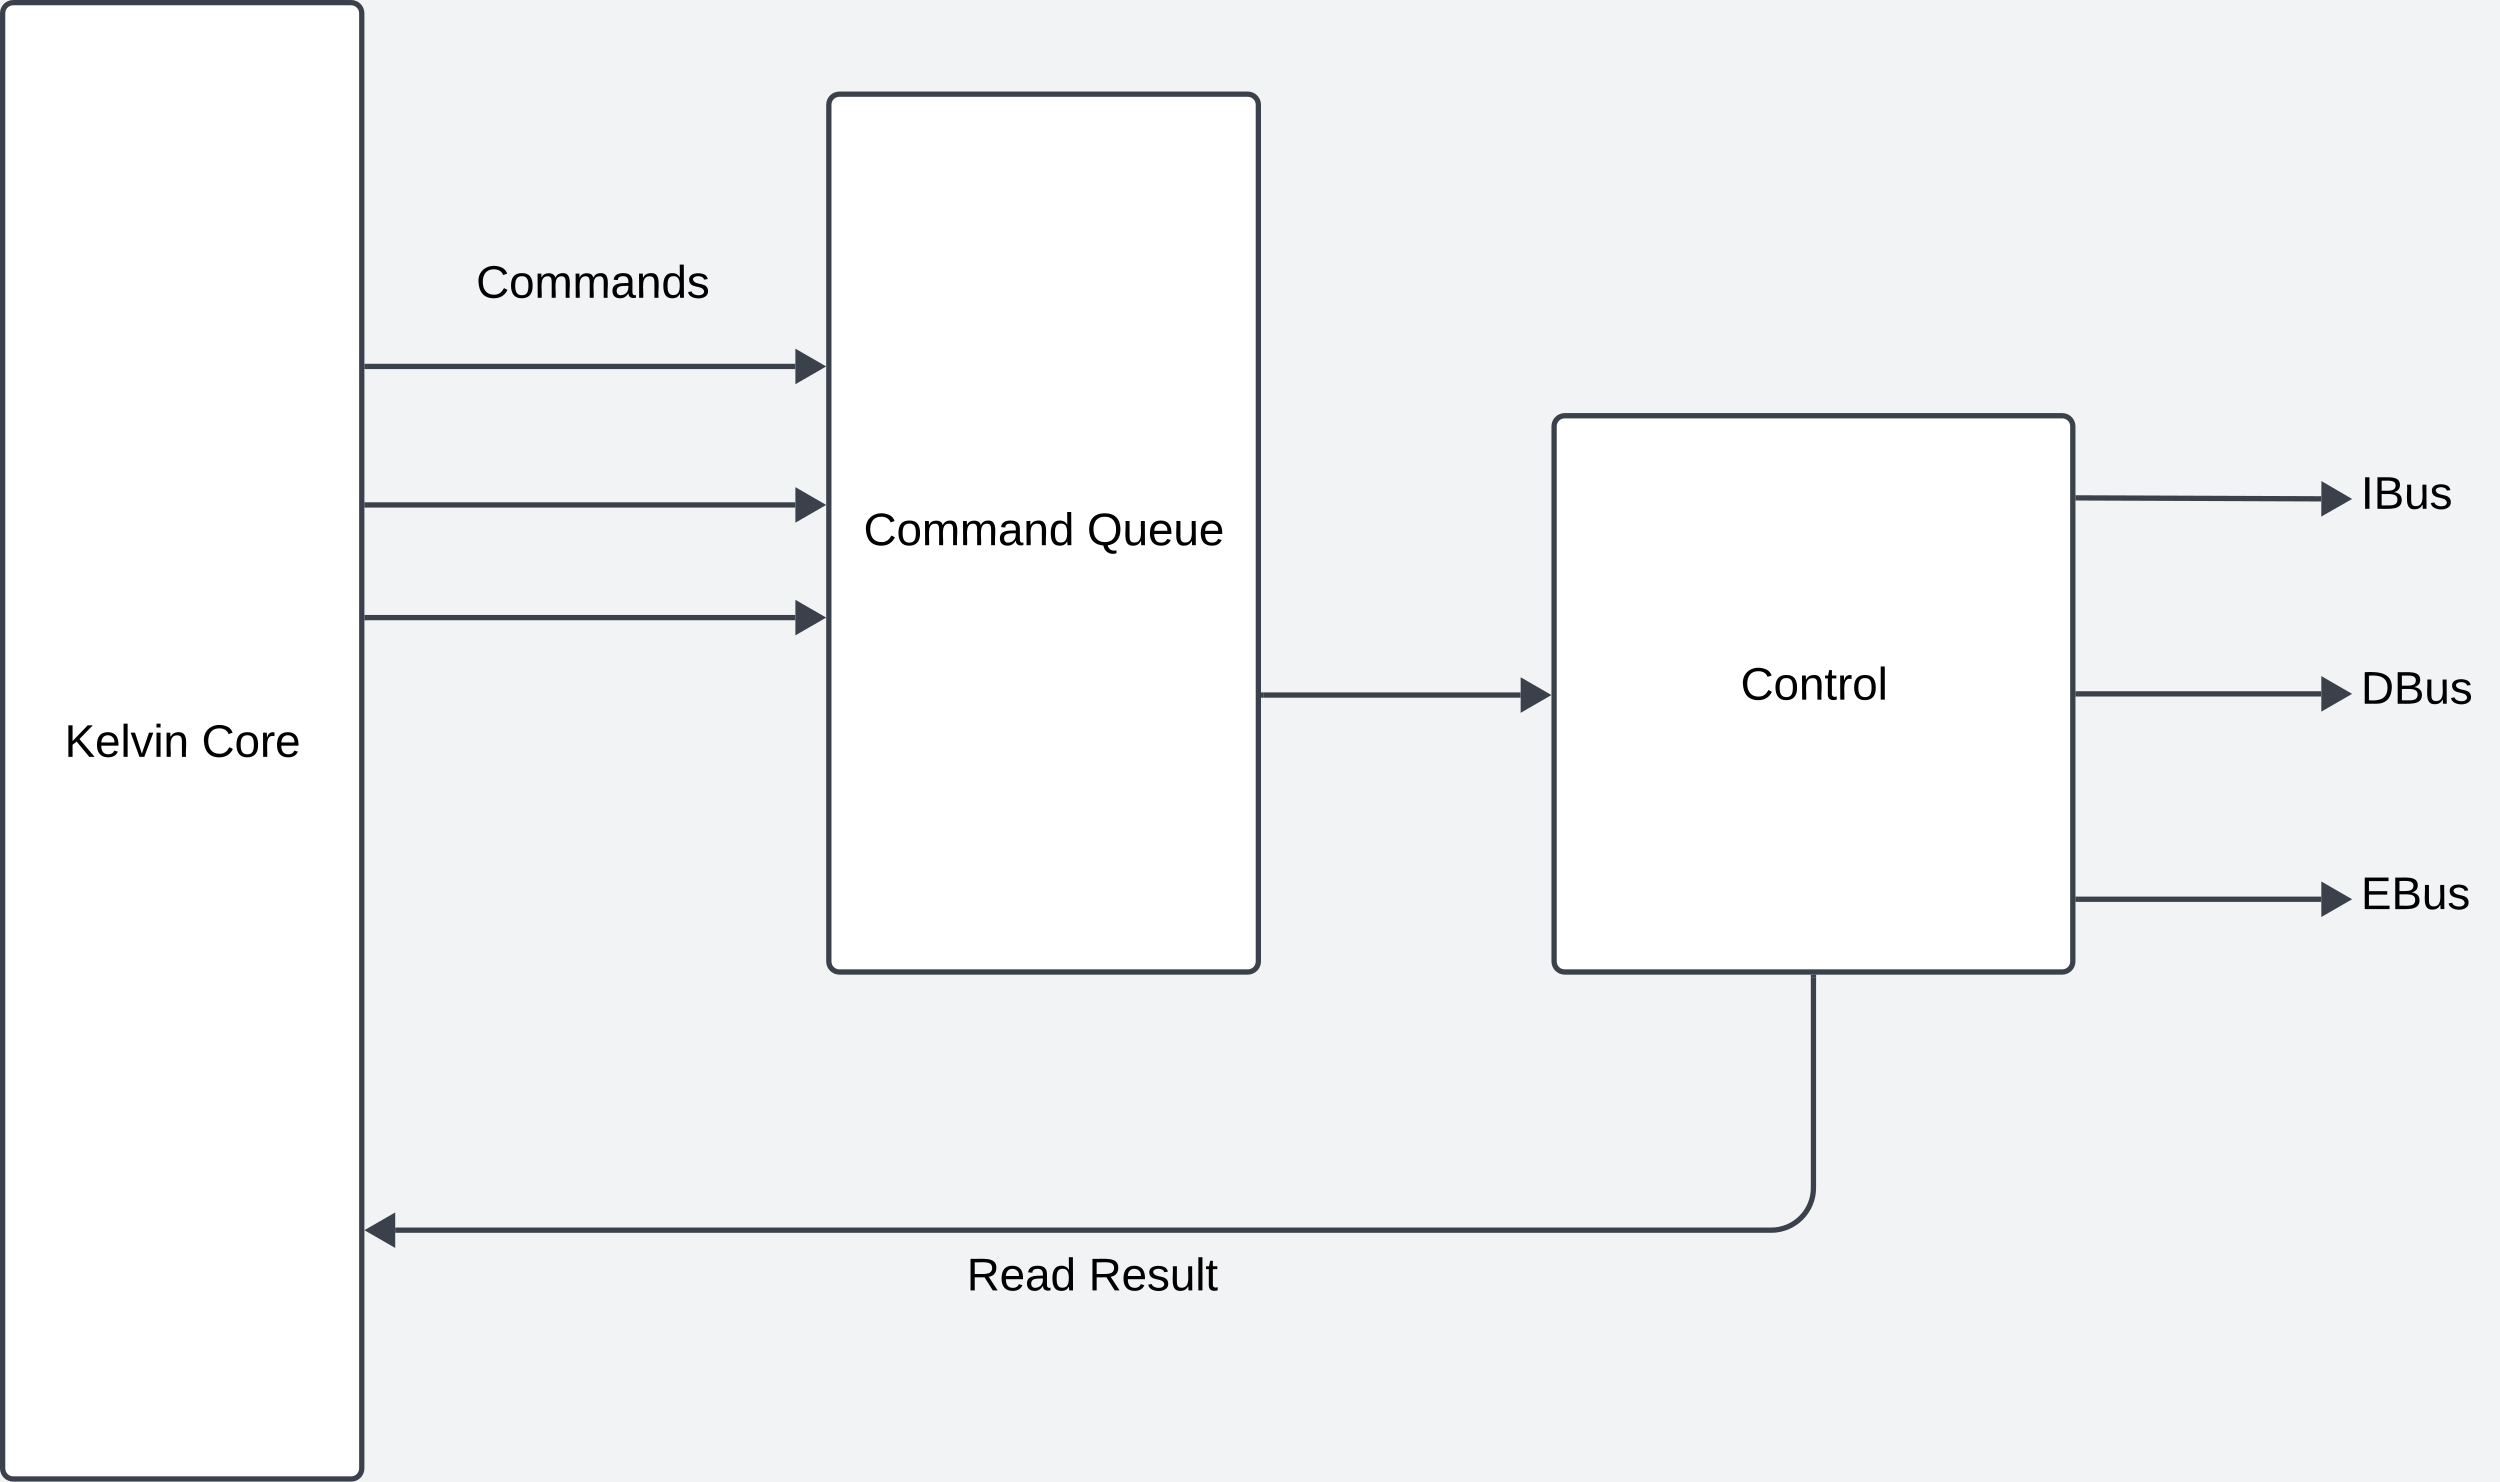
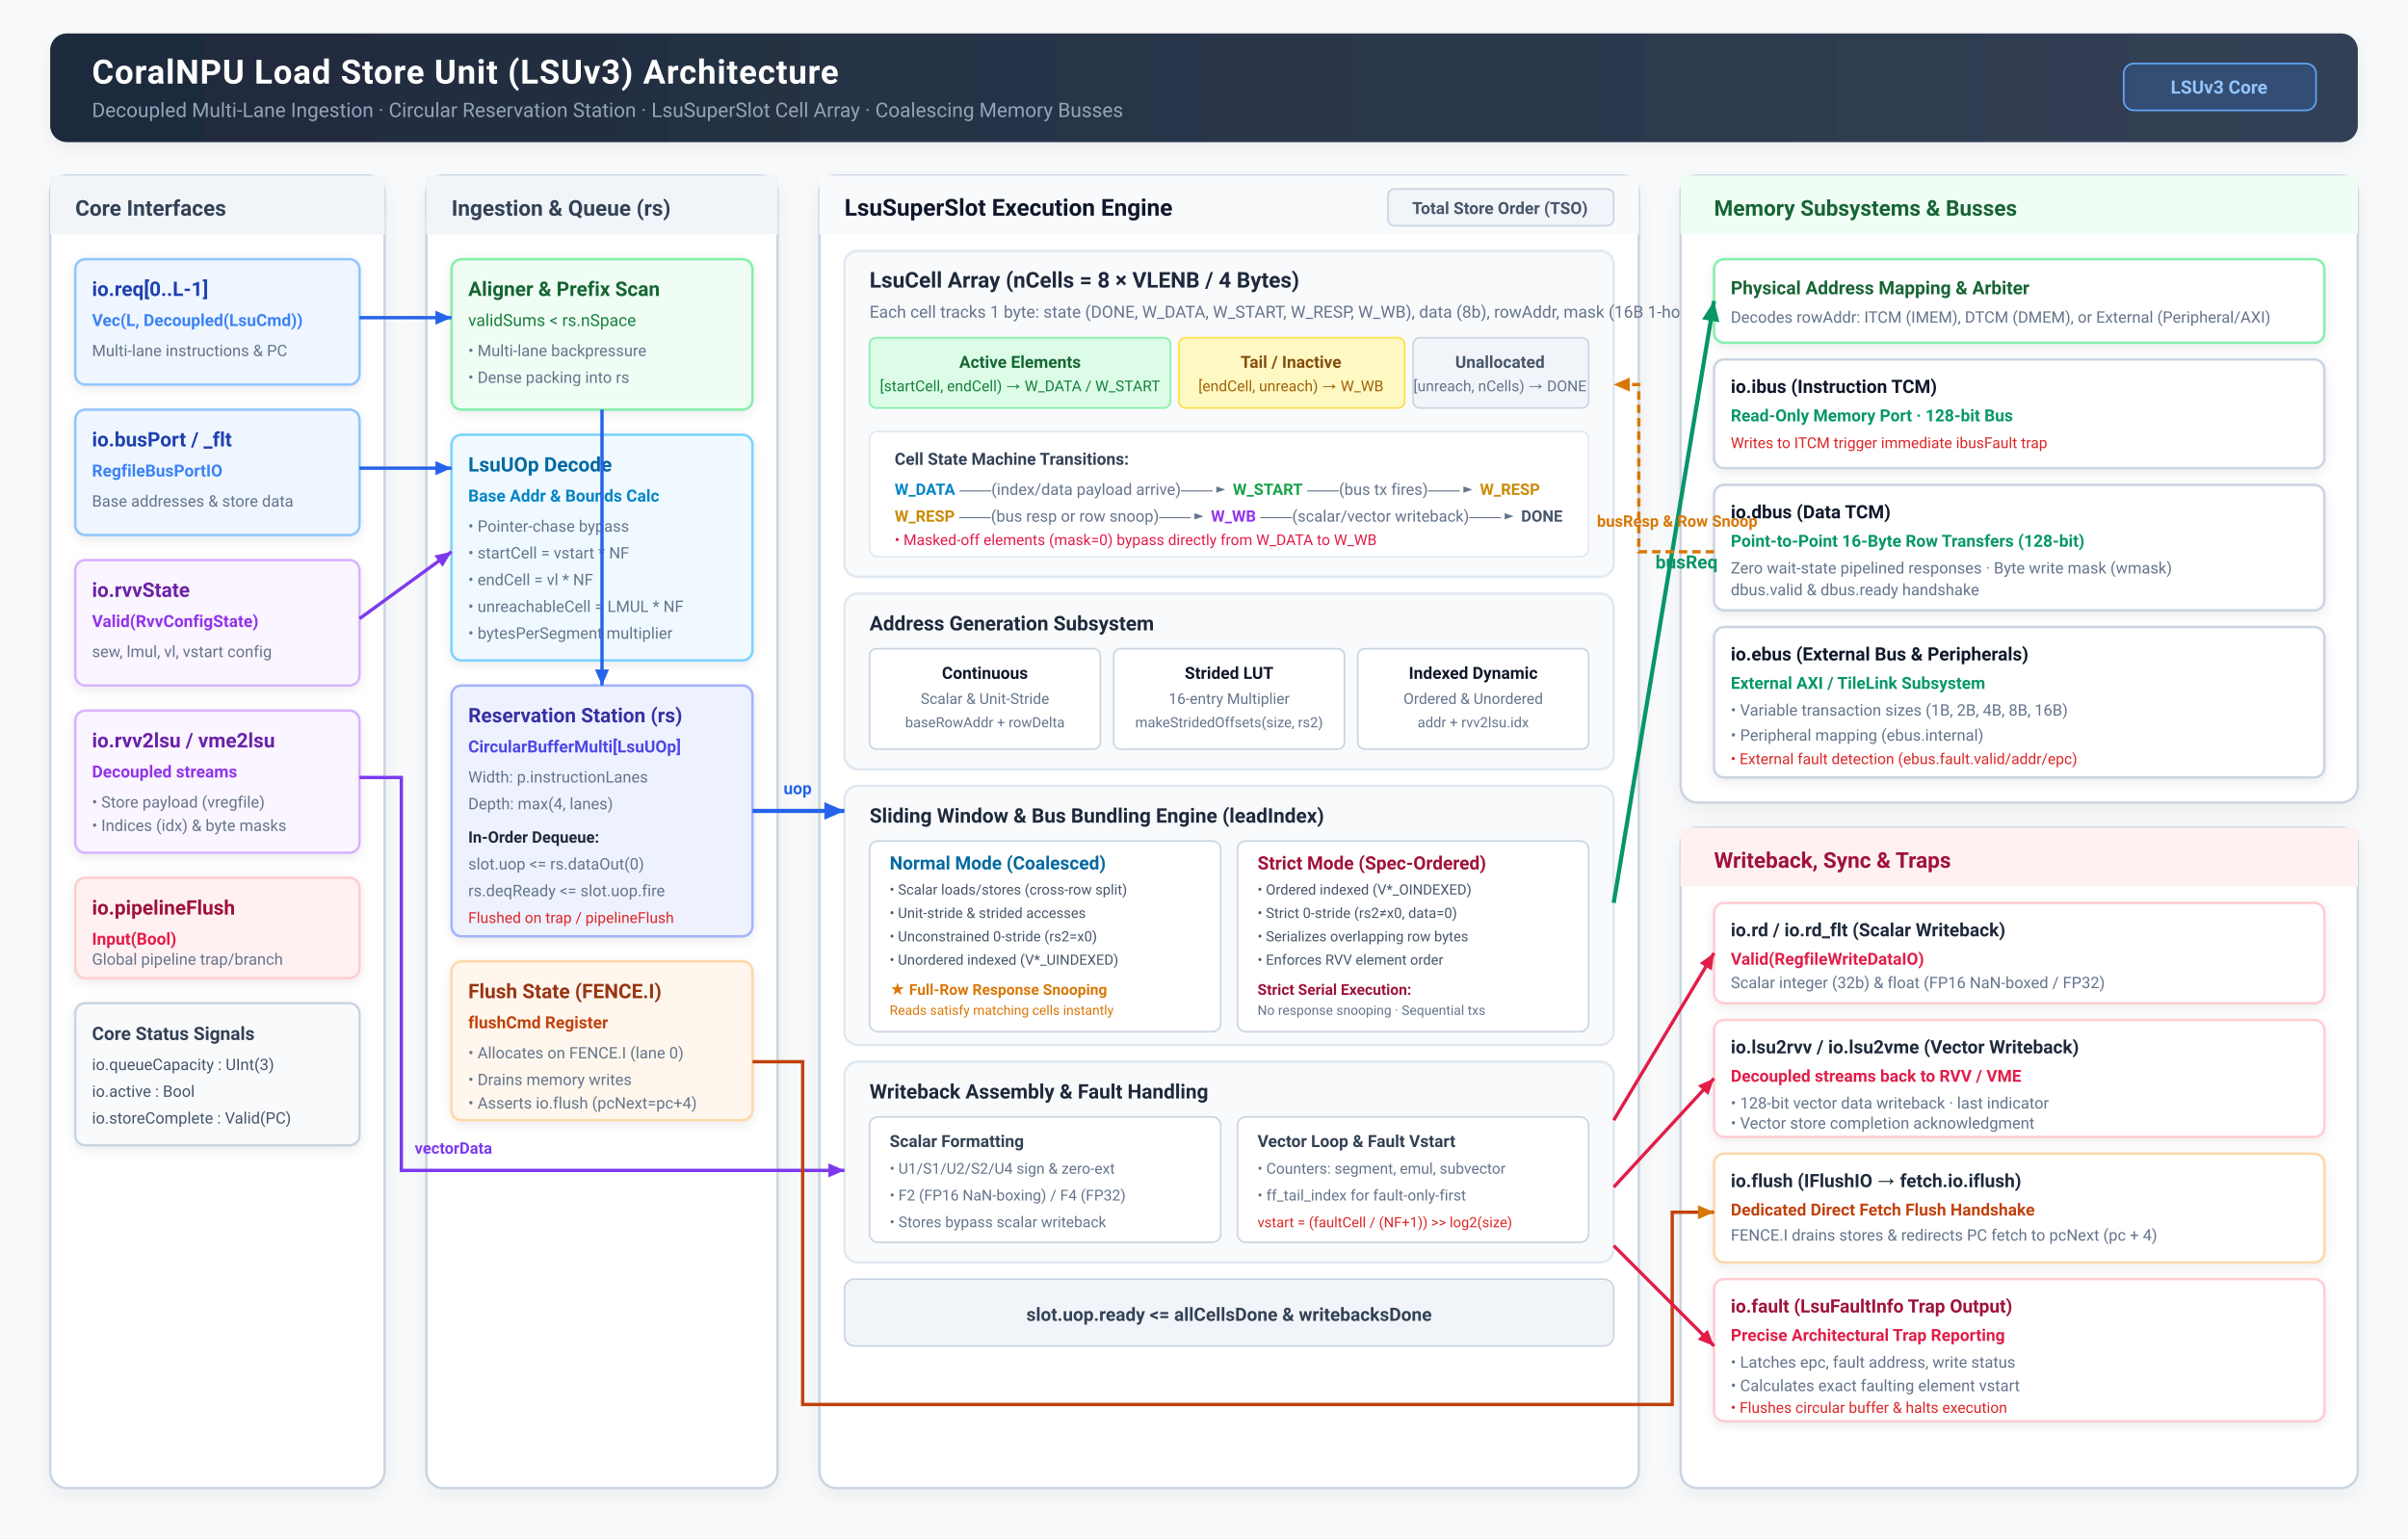
- <svg xmlns="http://www.w3.org/2000/svg" xmlns:ns1="lucid" xmlns:xlink="http://www.w3.org/1999/xlink" width="1420.17" height="841.67">
-   <g transform="translate(-397.1667 -197.1667)" ns1:page-tab-id="0_0">
-     <path d="M0 0h2000v1500H0z" fill="#f2f3f5" />
-     <path d="M868 256.67a6 6 0 0 1 6-6h232a6 6 0 0 1 6 6v486.66a6 6 0 0 1-6 6H874a6 6 0 0 1-6-6z" stroke="#3a414a" stroke-width="3" fill="#fff" />
-     <use xlink:href="#a" transform="matrix(1,0,0,1,880.2,275.6) translate(7.552778 231.2688)" />
-     <use xlink:href="#b" transform="matrix(1,0,0,1,880.2,275.6) translate(134.4472 231.2688)" />
-     <path d="M1280 439.33a6 6 0 0 1 6-6h282.67a6 6 0 0 1 6 6v304a6 6 0 0 1-6 6H1286a6 6 0 0 1-6-6z" stroke="#3a414a" stroke-width="3" fill="#fff" />
-     <use xlink:href="#c" transform="matrix(1,0,0,1,1294.733,449.1333) translate(91.21944 145.4875)" />
-     <path d="M1577.67 480l138.17.54" stroke="#3a414a" stroke-width="3" fill="none" />
-     <path d="M1577.7 478.53v2.95h-1.53v-2.96z" stroke="#3a414a" stroke-width=".05" fill="#3a414a" />
-     <path d="M1730.33 480.6l-13.02 7.44.07-15z" stroke="#3a414a" stroke-width="3" fill="#3a414a" />
-     <path d="M1577.67 591.33h138.17" stroke="#3a414a" stroke-width="3" fill="none" />
-     <path d="M1577.7 592.8h-1.53v-2.94h1.53z" stroke="#3a414a" stroke-width=".05" fill="#3a414a" />
-     <path d="M1730.33 591.33l-13 7.5v-15z" stroke="#3a414a" stroke-width="3" fill="#3a414a" />
-     <path d="M1577.67 708h138.17" stroke="#3a414a" stroke-width="3" fill="none" />
-     <path d="M1577.7 709.48h-1.53v-2.96h1.53z" stroke="#3a414a" stroke-width=".05" fill="#3a414a" />
-     <path d="M1730.33 708l-13 7.5v-15z" stroke="#3a414a" stroke-width="3" fill="#3a414a" />
-     <path d="M1733.33 466a6 6 0 0 1 6-6h72a6 6 0 0 1 6 6v29.2a6 6 0 0 1-6 6h-72a6 6 0 0 1-6-6z" fill="none" />
-     <use xlink:href="#d" transform="matrix(1,0,0,1,1738.333,465) translate(0 21.2)" />
-     <path d="M1733.33 576.73a6 6 0 0 1 6-6h72a6 6 0 0 1 6 6v29.2a6 6 0 0 1-6 6h-72a6 6 0 0 1-6-6z" fill="none" />
-     <use xlink:href="#e" transform="matrix(1,0,0,1,1738.333,575.7283) translate(0 21.2)" />
-     <path d="M1733.33 693.4a6 6 0 0 1 6-6h72a6 6 0 0 1 6 6v29.2a6 6 0 0 1-6 6h-72a6 6 0 0 1-6-6z" fill="none" />
-     <use xlink:href="#f" transform="matrix(1,0,0,1,1738.333,692.395) translate(0 21.2)" />
-     <path d="M1115 592h146" stroke="#3a414a" stroke-width="3" fill="none" />
-     <path d="M1115.04 593.48h-1.54v-2.96h1.54z" stroke="#3a414a" stroke-width=".05" fill="#3a414a" />
-     <path d="M1275.5 592l-13 7.5v-15z" stroke="#3a414a" stroke-width="3" fill="#3a414a" />
-     <path d="M605.67 405.33H849" stroke="#3a414a" stroke-width="3" fill="none" />
-     <path d="M605.7 406.8h-1.53v-2.94h1.54z" stroke="#3a414a" stroke-width=".05" fill="#3a414a" />
-     <path d="M863.5 405.33l-13 7.5v-15z" stroke="#3a414a" stroke-width="3" fill="#3a414a" />
-     <path d="M605.67 484H849" stroke="#3a414a" stroke-width="3" fill="none" />
-     <path d="M605.7 485.48h-1.53v-2.96h1.54z" stroke="#3a414a" stroke-width=".05" fill="#3a414a" />
-     <path d="M863.5 484l-13 7.5v-15z" stroke="#3a414a" stroke-width="3" fill="#3a414a" />
-     <path d="M605.67 548H849" stroke="#3a414a" stroke-width="3" fill="none" />
-     <path d="M605.7 549.48h-1.53v-2.96h1.54z" stroke="#3a414a" stroke-width=".05" fill="#3a414a" />
-     <path d="M863.5 548l-13 7.5v-15z" stroke="#3a414a" stroke-width="3" fill="#3a414a" />
-     <path d="M662.67 346.12a6 6 0 0 1 6-6h234.66a6 6 0 0 1 6 6v29.2a6 6 0 0 1-6 6H668.67a6 6 0 0 1-6-6z" fill="none" />
-     <use xlink:href="#g" transform="matrix(1,0,0,1,667.6667,345.1233) translate(0 21.2)" />
-     <path d="M1427.33 752.33V872a24 24 0 0 1-24 24H621.66" stroke="#3a414a" stroke-width="3" fill="none" />
-     <path d="M1428.8 752.37h-2.94v-1.54h2.95z" stroke="#3a414a" stroke-width=".05" fill="#3a414a" />
-     <path d="M607.17 896l13-7.5v15z" stroke="#3a414a" stroke-width="3" fill="#3a414a" />
-     <path d="M941.33 910a6 6 0 0 1 6-6h308a6 6 0 0 1 6 6v29.2a6 6 0 0 1-6 6h-308a6 6 0 0 1-6-6z" fill="none" />
-     <use xlink:href="#h" transform="matrix(1,0,0,1,946.3333,909) translate(0 21.2)" />
-     <use xlink:href="#i" transform="matrix(1,0,0,1,946.3333,909) translate(69.26111 21.2)" />
-     <path d="M398.67 204.67a6 6 0 0 1 6-6h192a6 6 0 0 1 6 6v826.66a6 6 0 0 1-6 6h-192a6 6 0 0 1-6-6z" stroke="#3a414a" stroke-width="3" fill="#fff" />
-     <g>
-       <use xlink:href="#j" transform="matrix(1,0,0,1,408.8667,240.6) translate(24.97778 386.5031)" />
-       <use xlink:href="#k" transform="matrix(1,0,0,1,408.8667,240.6) translate(102.8333 386.5031)" />
-     </g>
-     <defs>
-       <path d="M212-179c-10-28-35-45-73-45-59 0-87 40-87 99 0 60 29 101 89 101 43 0 62-24 78-52l27 14C228-24 195 4 139 4 59 4 22-46 18-125c-6-104 99-153 187-111 19 9 31 26 39 46" id="l" />
-       <path d="M100-194c62-1 85 37 85 99 1 63-27 99-86 99S16-35 15-95c0-66 28-99 85-99zM99-20c44 1 53-31 53-75 0-43-8-75-51-75s-53 32-53 75 10 74 51 75" id="m" />
-       <path d="M210-169c-67 3-38 105-44 169h-31v-121c0-29-5-50-35-48C34-165 62-65 56 0H25l-1-190h30c1 10-1 24 2 32 10-44 99-50 107 0 11-21 27-35 58-36 85-2 47 119 55 194h-31v-121c0-29-5-49-35-48" id="n" />
-       <path d="M141-36C126-15 110 5 73 4 37 3 15-17 15-53c-1-64 63-63 125-63 3-35-9-54-41-54-24 1-41 7-42 31l-33-3c5-37 33-52 76-52 45 0 72 20 72 64v82c-1 20 7 32 28 27v20c-31 9-61-2-59-35zM48-53c0 20 12 33 32 33 41-3 63-29 60-74-43 2-92-5-92 41" id="o" />
-       <path d="M117-194c89-4 53 116 60 194h-32v-121c0-31-8-49-39-48C34-167 62-67 57 0H25l-1-190h30c1 10-1 24 2 32 11-22 29-35 61-36" id="p" />
-       <path d="M85-194c31 0 48 13 60 33l-1-100h32l1 261h-30c-2-10 0-23-3-31C134-8 116 4 85 4 32 4 16-35 15-94c0-66 23-100 70-100zm9 24c-40 0-46 34-46 75 0 40 6 74 45 74 42 0 51-32 51-76 0-42-9-74-50-73" id="q" />
-       <g id="a">
-         <use transform="matrix(0.07222222,0,0,0.07222222,0,0)" xlink:href="#l" />
-         <use transform="matrix(0.07222222,0,0,0.07222222,18.70556,0)" xlink:href="#m" />
-         <use transform="matrix(0.07222222,0,0,0.07222222,33.15,0)" xlink:href="#n" />
-         <use transform="matrix(0.07222222,0,0,0.07222222,54.74444,0)" xlink:href="#n" />
-         <use transform="matrix(0.07222222,0,0,0.07222222,76.33889,0)" xlink:href="#o" />
-         <use transform="matrix(0.07222222,0,0,0.07222222,90.78333,0)" xlink:href="#p" />
-         <use transform="matrix(0.07222222,0,0,0.07222222,105.2278,0)" xlink:href="#q" />
-       </g>
-       <path d="M140-251c81 0 123 46 123 126C263-53 228-8 163 1c7 30 30 48 69 40v23c-55 16-95-15-103-61C56-3 17-48 17-125c0-80 42-126 123-126zm0 227c63 0 89-41 89-101s-29-99-89-99c-61 0-89 39-89 99S79-25 140-24" id="r" />
-       <path d="M84 4C-5 8 30-112 23-190h32v120c0 31 7 50 39 49 72-2 45-101 50-169h31l1 190h-30c-1-10 1-25-2-33-11 22-28 36-60 37" id="s" />
-       <path d="M100-194c63 0 86 42 84 106H49c0 40 14 67 53 68 26 1 43-12 49-29l28 8c-11 28-37 45-77 45C44 4 14-33 15-96c1-61 26-98 85-98zm52 81c6-60-76-77-97-28-3 7-6 17-6 28h103" id="t" />
-       <g id="b">
-         <use transform="matrix(0.07222222,0,0,0.07222222,0,0)" xlink:href="#r" />
-         <use transform="matrix(0.07222222,0,0,0.07222222,20.22222,0)" xlink:href="#s" />
-         <use transform="matrix(0.07222222,0,0,0.07222222,34.66667,0)" xlink:href="#t" />
-         <use transform="matrix(0.07222222,0,0,0.07222222,49.11111,0)" xlink:href="#s" />
-         <use transform="matrix(0.07222222,0,0,0.07222222,63.55556,0)" xlink:href="#t" />
-       </g>
-       <path d="M59-47c-2 24 18 29 38 22v24C64 9 27 4 27-40v-127H5v-23h24l9-43h21v43h35v23H59v120" id="u" />
-       <path d="M114-163C36-179 61-72 57 0H25l-1-190h30c1 12-1 29 2 39 6-27 23-49 58-41v29" id="v" />
-       <path d="M24 0v-261h32V0H24" id="w" />
-       <g id="c">
-         <use transform="matrix(0.07222222,0,0,0.07222222,0,0)" xlink:href="#l" />
-         <use transform="matrix(0.07222222,0,0,0.07222222,18.70556,0)" xlink:href="#m" />
-         <use transform="matrix(0.07222222,0,0,0.07222222,33.15,0)" xlink:href="#p" />
-         <use transform="matrix(0.07222222,0,0,0.07222222,47.59444,0)" xlink:href="#u" />
-         <use transform="matrix(0.07222222,0,0,0.07222222,54.81667,0)" xlink:href="#v" />
-         <use transform="matrix(0.07222222,0,0,0.07222222,63.41111,0)" xlink:href="#m" />
-         <use transform="matrix(0.07222222,0,0,0.07222222,77.85556,0)" xlink:href="#w" />
-       </g>
-       <path d="M33 0v-248h34V0H33" id="x" />
-       <path d="M160-131c35 5 61 23 61 61C221 17 115-2 30 0v-248c76 3 177-17 177 60 0 33-19 50-47 57zm-97-11c50-1 110 9 110-42 0-47-63-36-110-37v79zm0 115c55-2 124 14 124-45 0-56-70-42-124-44v89" id="y" />
-       <path d="M135-143c-3-34-86-38-87 0 15 53 115 12 119 90S17 21 10-45l28-5c4 36 97 45 98 0-10-56-113-15-118-90-4-57 82-63 122-42 12 7 21 19 24 35" id="z" />
-       <g id="d">
-         <use transform="matrix(0.07222222,0,0,0.07222222,0,0)" xlink:href="#x" />
-         <use transform="matrix(0.07222222,0,0,0.07222222,7.222222,0)" xlink:href="#y" />
-         <use transform="matrix(0.07222222,0,0,0.07222222,24.55556,0)" xlink:href="#s" />
-         <use transform="matrix(0.07222222,0,0,0.07222222,39,0)" xlink:href="#z" />
-       </g>
-       <path d="M30-248c118-7 216 8 213 122C240-48 200 0 122 0H30v-248zM63-27c89 8 146-16 146-99s-60-101-146-95v194" id="A" />
-       <g id="e">
-         <use transform="matrix(0.07222222,0,0,0.07222222,0,0)" xlink:href="#A" />
-         <use transform="matrix(0.07222222,0,0,0.07222222,18.70556,0)" xlink:href="#y" />
-         <use transform="matrix(0.07222222,0,0,0.07222222,36.03889,0)" xlink:href="#s" />
-         <use transform="matrix(0.07222222,0,0,0.07222222,50.48333,0)" xlink:href="#z" />
-       </g>
-       <path d="M30 0v-248h187v28H63v79h144v27H63v87h162V0H30" id="B" />
-       <g id="f">
-         <use transform="matrix(0.07222222,0,0,0.07222222,0,0)" xlink:href="#B" />
-         <use transform="matrix(0.07222222,0,0,0.07222222,17.33333,0)" xlink:href="#y" />
-         <use transform="matrix(0.07222222,0,0,0.07222222,34.66667,0)" xlink:href="#s" />
-         <use transform="matrix(0.07222222,0,0,0.07222222,49.11111,0)" xlink:href="#z" />
-       </g>
-       <g id="g">
-         <use transform="matrix(0.07222222,0,0,0.07222222,0,0)" xlink:href="#l" />
-         <use transform="matrix(0.07222222,0,0,0.07222222,18.70556,0)" xlink:href="#m" />
-         <use transform="matrix(0.07222222,0,0,0.07222222,33.15,0)" xlink:href="#n" />
-         <use transform="matrix(0.07222222,0,0,0.07222222,54.74444,0)" xlink:href="#n" />
-         <use transform="matrix(0.07222222,0,0,0.07222222,76.33889,0)" xlink:href="#o" />
-         <use transform="matrix(0.07222222,0,0,0.07222222,90.78333,0)" xlink:href="#p" />
-         <use transform="matrix(0.07222222,0,0,0.07222222,105.2278,0)" xlink:href="#q" />
-         <use transform="matrix(0.07222222,0,0,0.07222222,119.6722,0)" xlink:href="#z" />
-       </g>
-       <path d="M233-177c-1 41-23 64-60 70L243 0h-38l-65-103H63V0H30v-248c88 3 205-21 203 71zM63-129c60-2 137 13 137-47 0-61-80-42-137-45v92" id="C" />
-       <g id="h">
-         <use transform="matrix(0.07222222,0,0,0.07222222,0,0)" xlink:href="#C" />
-         <use transform="matrix(0.07222222,0,0,0.07222222,18.70556,0)" xlink:href="#t" />
-         <use transform="matrix(0.07222222,0,0,0.07222222,33.15,0)" xlink:href="#o" />
-         <use transform="matrix(0.07222222,0,0,0.07222222,47.59444,0)" xlink:href="#q" />
-       </g>
-       <g id="i">
-         <use transform="matrix(0.07222222,0,0,0.07222222,0,0)" xlink:href="#C" />
-         <use transform="matrix(0.07222222,0,0,0.07222222,18.70556,0)" xlink:href="#t" />
-         <use transform="matrix(0.07222222,0,0,0.07222222,33.15,0)" xlink:href="#z" />
-         <use transform="matrix(0.07222222,0,0,0.07222222,46.15,0)" xlink:href="#s" />
-         <use transform="matrix(0.07222222,0,0,0.07222222,60.59444,0)" xlink:href="#w" />
-         <use transform="matrix(0.07222222,0,0,0.07222222,66.3,0)" xlink:href="#u" />
-       </g>
-       <path d="M194 0L95-120 63-95V0H30v-248h33v124l119-124h40L117-140 236 0h-42" id="D" />
-       <path d="M108 0H70L1-190h34L89-25l56-165h34" id="E" />
-       <path d="M24-231v-30h32v30H24zM24 0v-190h32V0H24" id="F" />
-       <g id="j">
-         <use transform="matrix(0.07222222,0,0,0.07222222,0,0)" xlink:href="#D" />
-         <use transform="matrix(0.07222222,0,0,0.07222222,17.33333,0)" xlink:href="#t" />
-         <use transform="matrix(0.07222222,0,0,0.07222222,31.77778,0)" xlink:href="#w" />
-         <use transform="matrix(0.07222222,0,0,0.07222222,37.48333,0)" xlink:href="#E" />
-         <use transform="matrix(0.07222222,0,0,0.07222222,50.48333,0)" xlink:href="#F" />
-         <use transform="matrix(0.07222222,0,0,0.07222222,56.18889,0)" xlink:href="#p" />
-       </g>
-       <g id="k">
-         <use transform="matrix(0.07222222,0,0,0.07222222,0,0)" xlink:href="#l" />
-         <use transform="matrix(0.07222222,0,0,0.07222222,18.70556,0)" xlink:href="#m" />
-         <use transform="matrix(0.07222222,0,0,0.07222222,33.15,0)" xlink:href="#v" />
-         <use transform="matrix(0.07222222,0,0,0.07222222,41.74444,0)" xlink:href="#t" />
-       </g>
-     </defs>
-   </g>
+ <svg xmlns="http://www.w3.org/2000/svg" viewBox="0 0 1440 920" width="1440" height="920" style="background-color: #f8fafc; font-family: -apple-system, BlinkMacSystemFont, 'Segoe UI', Roboto, Helvetica, Arial, sans-serif;">
+   <defs>
+     <filter id="card-shadow" x="-4%" y="-4%" width="108%" height="108%" filterUnits="userSpaceOnUse">
+       <feDropShadow dx="0" dy="2" stdDeviation="3" flood-color="#0f172a" flood-opacity="0.08" />
+     </filter>
+     <filter id="container-shadow" x="-2%" y="-2%" width="104%" height="104%" filterUnits="userSpaceOnUse">
+       <feDropShadow dx="0" dy="4" stdDeviation="6" flood-color="#0f172a" flood-opacity="0.06" />
+     </filter>
+     <marker id="arrow-blue" viewBox="0 0 10 10" refX="8" refY="5" markerWidth="6" markerHeight="6" orient="auto-start-reverse">
+       <path d="M 0 1.5 L 8 5 L 0 8.5 z" fill="#2563eb" />
+     </marker>
+     <marker id="arrow-emerald" viewBox="0 0 10 10" refX="8" refY="5" markerWidth="6" markerHeight="6" orient="auto-start-reverse">
+       <path d="M 0 1.5 L 8 5 L 0 8.5 z" fill="#059669" />
+     </marker>
+     <marker id="arrow-purple" viewBox="0 0 10 10" refX="8" refY="5" markerWidth="6" markerHeight="6" orient="auto-start-reverse">
+       <path d="M 0 1.5 L 8 5 L 0 8.5 z" fill="#7c3aed" />
+     </marker>
+     <marker id="arrow-amber" viewBox="0 0 10 10" refX="8" refY="5" markerWidth="6" markerHeight="6" orient="auto-start-reverse">
+       <path d="M 0 1.5 L 8 5 L 0 8.5 z" fill="#d97706" />
+     </marker>
+     <marker id="arrow-rose" viewBox="0 0 10 10" refX="8" refY="5" markerWidth="6" markerHeight="6" orient="auto-start-reverse">
+       <path d="M 0 1.5 L 8 5 L 0 8.5 z" fill="#e11d48" />
+     </marker>
+     <marker id="arrow-slate" viewBox="0 0 10 10" refX="8" refY="5" markerWidth="6" markerHeight="6" orient="auto-start-reverse">
+       <path d="M 0 1.5 L 8 5 L 0 8.5 z" fill="#475569" />
+     </marker>
+     <linearGradient id="hdr-grad" x1="0%" y1="0%" x2="100%" y2="0%">
+       <stop offset="0%" stop-color="#1e293b" />
+       <stop offset="100%" stop-color="#334155" />
+     </linearGradient>
+   </defs>
+   <rect width="1440" height="920" fill="#f8fafc" />
+   <rect x="30" y="20" width="1380" height="65" rx="10" fill="url(#hdr-grad)" filter="url(#container-shadow)" />
+   <text x="55" y="50" fill="#ffffff" font-size="20" font-weight="700" letter-spacing="0.5">CoralNPU Load Store Unit (LSUv3) Architecture</text>
+   <text x="55" y="70" fill="#94a3b8" font-size="12" font-weight="400">Decoupled Multi-Lane Ingestion · Circular Reservation Station · LsuSuperSlot Cell Array · Coalescing Memory Busses</text>
+   <rect x="1270" y="38" width="115" height="28" rx="6" fill="#3b82f6" fill-opacity="0.2" stroke="#60a5fa" stroke-width="1" />
+   <text x="1327" y="56" fill="#93c5fd" font-size="11" font-weight="600" text-anchor="middle">LSUv3 Core</text>
+   <rect x="30" y="105" width="200" height="785" rx="10" fill="#ffffff" stroke="#cbd5e1" stroke-width="1.5" filter="url(#container-shadow)" />
+   <path d="M 30 105 L 230 105 L 230 140 L 30 140 Z" fill="#f1f5f9" rx="10" />
+   <rect x="30" y="130" width="200" height="10" fill="#f1f5f9" />
+   <text x="45" y="129" fill="#334155" font-size="13" font-weight="700">Core Interfaces</text>
+   <rect x="45" y="155" width="170" height="75" rx="6" fill="#eff6ff" stroke="#93c5fd" stroke-width="1.5" filter="url(#card-shadow)" />
+   <text x="55" y="177" fill="#1e40af" font-size="12" font-weight="700">io.req[0..L-1]</text>
+   <text x="55" y="195" fill="#3b82f6" font-size="10" font-weight="600">Vec(L, Decoupled(LsuCmd))</text>
+   <text x="55" y="213" fill="#64748b" font-size="9.5">Multi-lane instructions &amp; PC</text>
+   <rect x="45" y="245" width="170" height="75" rx="6" fill="#eff6ff" stroke="#93c5fd" stroke-width="1.5" filter="url(#card-shadow)" />
+   <text x="55" y="267" fill="#1e40af" font-size="12" font-weight="700">io.busPort / _flt</text>
+   <text x="55" y="285" fill="#3b82f6" font-size="10" font-weight="600">RegfileBusPortIO</text>
+   <text x="55" y="303" fill="#64748b" font-size="9.5">Base addresses &amp; store data</text>
+   <rect x="45" y="335" width="170" height="75" rx="6" fill="#faf5ff" stroke="#d8b4fe" stroke-width="1.5" filter="url(#card-shadow)" />
+   <text x="55" y="357" fill="#6b21a8" font-size="12" font-weight="700">io.rvvState</text>
+   <text x="55" y="375" fill="#9333ea" font-size="10" font-weight="600">Valid(RvvConfigState)</text>
+   <text x="55" y="393" fill="#64748b" font-size="9.5">sew, lmul, vl, vstart config</text>
+   <rect x="45" y="425" width="170" height="85" rx="6" fill="#faf5ff" stroke="#d8b4fe" stroke-width="1.5" filter="url(#card-shadow)" />
+   <text x="55" y="447" fill="#6b21a8" font-size="12" font-weight="700">io.rvv2lsu / vme2lsu</text>
+   <text x="55" y="465" fill="#9333ea" font-size="10" font-weight="600">Decoupled streams</text>
+   <text x="55" y="483" fill="#64748b" font-size="9.5">• Store payload (vregfile)</text>
+   <text x="55" y="497" fill="#64748b" font-size="9.5">• Indices (idx) &amp; byte masks</text>
+   <rect x="45" y="525" width="170" height="60" rx="6" fill="#fff1f2" stroke="#fecdd3" stroke-width="1.5" filter="url(#card-shadow)" />
+   <text x="55" y="547" fill="#9f1239" font-size="12" font-weight="700">io.pipelineFlush</text>
+   <text x="55" y="565" fill="#e11d48" font-size="10" font-weight="600">Input(Bool)</text>
+   <text x="55" y="577" fill="#64748b" font-size="9.5">Global pipeline trap/branch</text>
+   <rect x="45" y="600" width="170" height="85" rx="6" fill="#f8fafc" stroke="#cbd5e1" stroke-width="1.5" filter="url(#card-shadow)" />
+   <text x="55" y="622" fill="#334155" font-size="11" font-weight="700">Core Status Signals</text>
+   <text x="55" y="640" fill="#475569" font-size="9.5">io.queueCapacity : UInt(3)</text>
+   <text x="55" y="656" fill="#475569" font-size="9.5">io.active : Bool</text>
+   <text x="55" y="672" fill="#475569" font-size="9.5">io.storeComplete : Valid(PC)</text>
+   <rect x="255" y="105" width="210" height="785" rx="10" fill="#ffffff" stroke="#cbd5e1" stroke-width="1.5" filter="url(#container-shadow)" />
+   <path d="M 255 105 L 465 105 L 465 140 L 255 140 Z" fill="#f1f5f9" rx="10" />
+   <rect x="255" y="130" width="210" height="10" fill="#f1f5f9" />
+   <text x="270" y="129" fill="#334155" font-size="13" font-weight="700">Ingestion &amp; Queue (rs)</text>
+   <rect x="270" y="155" width="180" height="90" rx="6" fill="#f0fdf4" stroke="#86efac" stroke-width="1.5" filter="url(#card-shadow)" />
+   <text x="280" y="177" fill="#166534" font-size="12" font-weight="700">Aligner &amp; Prefix Scan</text>
+   <text x="280" y="195" fill="#15803d" font-size="10">validSums &lt; rs.nSpace</text>
+   <text x="280" y="213" fill="#64748b" font-size="9.5">• Multi-lane backpressure</text>
+   <text x="280" y="229" fill="#64748b" font-size="9.5">• Dense packing into rs</text>
+   <rect x="270" y="260" width="180" height="135" rx="6" fill="#f0f9ff" stroke="#7dd3fc" stroke-width="1.5" filter="url(#card-shadow)" />
+   <text x="280" y="282" fill="#0369a1" font-size="12" font-weight="700">LsuUOp Decode</text>
+   <text x="280" y="300" fill="#0284c7" font-size="10" font-weight="600">Base Addr &amp; Bounds Calc</text>
+   <text x="280" y="318" fill="#64748b" font-size="9.5">• Pointer-chase bypass</text>
+   <text x="280" y="334" fill="#64748b" font-size="9.5">• startCell = vstart * NF</text>
+   <text x="280" y="350" fill="#64748b" font-size="9.5">• endCell = vl * NF</text>
+   <text x="280" y="366" fill="#64748b" font-size="9.5">• unreachableCell = LMUL * NF</text>
+   <text x="280" y="382" fill="#64748b" font-size="9.5">• bytesPerSegment multiplier</text>
+   <rect x="270" y="410" width="180" height="150" rx="6" fill="#eef2ff" stroke="#a5b4fc" stroke-width="1.5" filter="url(#card-shadow)" />
+   <text x="280" y="432" fill="#3730a3" font-size="12" font-weight="700">Reservation Station (rs)</text>
+   <text x="280" y="450" fill="#4f46e5" font-size="10" font-weight="600">CircularBufferMulti[LsuUOp]</text>
+   <text x="280" y="468" fill="#64748b" font-size="9.5">Width: p.instructionLanes</text>
+   <text x="280" y="484" fill="#64748b" font-size="9.5">Depth: max(4, lanes)</text>
+   <text x="280" y="504" fill="#1e293b" font-size="9.5" font-weight="600">In-Order Dequeue:</text>
+   <text x="280" y="520" fill="#64748b" font-size="9.5">slot.uop &lt;= rs.dataOut(0)</text>
+   <text x="280" y="536" fill="#64748b" font-size="9.5">rs.deqReady &lt;= slot.uop.fire</text>
+   <text x="280" y="552" fill="#dc2626" font-size="9">Flushed on trap / pipelineFlush</text>
+   <rect x="270" y="575" width="180" height="95" rx="6" fill="#fff7ed" stroke="#fed7aa" stroke-width="1.5" filter="url(#card-shadow)" />
+   <text x="280" y="597" fill="#9a3412" font-size="12" font-weight="700">Flush State (FENCE.I)</text>
+   <text x="280" y="615" fill="#c2410c" font-size="10" font-weight="600">flushCmd Register</text>
+   <text x="280" y="633" fill="#64748b" font-size="9.5">• Allocates on FENCE.I (lane 0)</text>
+   <text x="280" y="649" fill="#64748b" font-size="9.5">• Drains memory writes</text>
+   <text x="280" y="663" fill="#64748b" font-size="9.5">• Asserts io.flush (pcNext=pc+4)</text>
+   <rect x="490" y="105" width="490" height="785" rx="10" fill="#ffffff" stroke="#cbd5e1" stroke-width="1.5" filter="url(#container-shadow)" />
+   <path d="M 490 105 L 980 105 L 980 140 L 490 140 Z" fill="#f8fafc" rx="10" />
+   <rect x="490" y="130" width="490" height="10" fill="#f8fafc" />
+   <text x="505" y="129" fill="#0f172a" font-size="14" font-weight="700">LsuSuperSlot Execution Engine</text>
+   <rect x="830" y="113" width="135" height="22" rx="4" fill="#f1f5f9" stroke="#cbd5e1" stroke-width="1" />
+   <text x="897" y="128" fill="#475569" font-size="10" font-weight="600" text-anchor="middle">Total Store Order (TSO)</text>
+   <rect x="505" y="150" width="460" height="195" rx="8" fill="#f8fafc" stroke="#e2e8f0" stroke-width="1.5" />
+   <text x="520" y="172" fill="#1e293b" font-size="13" font-weight="700">LsuCell Array (nCells = 8 × VLENB / 4 Bytes)</text>
+   <text x="520" y="190" fill="#64748b" font-size="10">Each cell tracks 1 byte: state (DONE, W_DATA, W_START, W_RESP, W_WB), data (8b), rowAddr, mask (16B 1-hot)</text>
+   <g transform="translate(520, 202)">
+     <rect x="0" y="0" width="180" height="42" rx="4" fill="#dcfce7" stroke="#86efac" stroke-width="1" />
+     <text x="90" y="18" fill="#166534" font-size="10" font-weight="700" text-anchor="middle">Active Elements</text>
+     <text x="90" y="32" fill="#15803d" font-size="9" text-anchor="middle">[startCell, endCell) → W_DATA / W_START</text>
+     <rect x="185" y="0" width="135" height="42" rx="4" fill="#fef9c3" stroke="#fde047" stroke-width="1" />
+     <text x="252" y="18" fill="#854d0e" font-size="10" font-weight="700" text-anchor="middle">Tail / Inactive</text>
+     <text x="252" y="32" fill="#a16207" font-size="9" text-anchor="middle">[endCell, unreach) → W_WB</text>
+     <rect x="325" y="0" width="105" height="42" rx="4" fill="#f1f5f9" stroke="#cbd5e1" stroke-width="1" />
+     <text x="377" y="18" fill="#475569" font-size="10" font-weight="700" text-anchor="middle">Unallocated</text>
+     <text x="377" y="32" fill="#64748b" font-size="9" text-anchor="middle">[unreach, nCells) → DONE</text>
+   </g>
+   <g transform="translate(520, 258)">
+     <rect x="0" y="0" width="430" height="75" rx="5" fill="#ffffff" stroke="#e2e8f0" stroke-width="1" />
+     <text x="15" y="20" fill="#334155" font-size="10" font-weight="700">Cell State Machine Transitions:</text>
+     <text x="15" y="38" fill="#64748b" font-size="9.5">
+       <tspan fill="#0284c7" font-weight="600">W_DATA</tspan> ──(index/data payload arrive)──► <tspan fill="#16a34a" font-weight="600">W_START</tspan> ──(bus tx fires)──► <tspan fill="#ca8a04" font-weight="600">W_RESP</tspan>
+     </text>
+     <text x="15" y="54" fill="#64748b" font-size="9.5">
+       <tspan fill="#ca8a04" font-weight="600">W_RESP</tspan> ──(bus resp or row snoop)──► <tspan fill="#9333ea" font-weight="600">W_WB</tspan> ──(scalar/vector writeback)──► <tspan fill="#475569" font-weight="600">DONE</tspan>
+     </text>
+     <text x="15" y="68" fill="#e11d48" font-size="9">• Masked-off elements (mask=0) bypass directly from W_DATA to W_WB</text>
+   </g>
+   <rect x="505" y="355" width="460" height="105" rx="8" fill="#f8fafc" stroke="#e2e8f0" stroke-width="1.5" />
+   <text x="520" y="377" fill="#1e293b" font-size="12" font-weight="700">Address Generation Subsystem</text>
+   <g transform="translate(520, 388)">
+     <rect x="0" y="0" width="138" height="60" rx="4" fill="#ffffff" stroke="#cbd5e1" stroke-width="1" />
+     <text x="69" y="18" fill="#0f172a" font-size="10" font-weight="700" text-anchor="middle">Continuous</text>
+     <text x="69" y="33" fill="#64748b" font-size="9" text-anchor="middle">Scalar &amp; Unit-Stride</text>
+     <text x="69" y="47" fill="#64748b" font-size="8.5" text-anchor="middle">baseRowAddr + rowDelta</text>
+     <rect x="146" y="0" width="138" height="60" rx="4" fill="#ffffff" stroke="#cbd5e1" stroke-width="1" />
+     <text x="215" y="18" fill="#0f172a" font-size="10" font-weight="700" text-anchor="middle">Strided LUT</text>
+     <text x="215" y="33" fill="#64748b" font-size="9" text-anchor="middle">16-entry Multiplier</text>
+     <text x="215" y="47" fill="#64748b" font-size="8.5" text-anchor="middle">makeStridedOffsets(size, rs2)</text>
+     <rect x="292" y="0" width="138" height="60" rx="4" fill="#ffffff" stroke="#cbd5e1" stroke-width="1" />
+     <text x="361" y="18" fill="#0f172a" font-size="10" font-weight="700" text-anchor="middle">Indexed Dynamic</text>
+     <text x="361" y="33" fill="#64748b" font-size="9" text-anchor="middle">Ordered &amp; Unordered</text>
+     <text x="361" y="47" fill="#64748b" font-size="8.5" text-anchor="middle">addr + rvv2lsu.idx</text>
+   </g>
+   <rect x="505" y="470" width="460" height="155" rx="8" fill="#f8fafc" stroke="#e2e8f0" stroke-width="1.5" />
+   <text x="520" y="492" fill="#1e293b" font-size="12" font-weight="700">Sliding Window &amp; Bus Bundling Engine (leadIndex)</text>
+   <g transform="translate(520, 503)">
+     <rect x="0" y="0" width="210" height="114" rx="5" fill="#ffffff" stroke="#cbd5e1" stroke-width="1" />
+     <text x="12" y="17" fill="#0369a1" font-size="11" font-weight="700">Normal Mode (Coalesced)</text>
+     <text x="12" y="32" fill="#475569" font-size="8.5">• Scalar loads/stores (cross-row split)</text>
+     <text x="12" y="46" fill="#475569" font-size="8.5">• Unit-stride &amp; strided accesses</text>
+     <text x="12" y="60" fill="#475569" font-size="8.5">• Unconstrained 0-stride (rs2=x0)</text>
+     <text x="12" y="74" fill="#475569" font-size="8.5">• Unordered indexed (V*_UINDEXED)</text>
+     <text x="12" y="92" fill="#d97706" font-size="9" font-weight="600">★ Full-Row Response Snooping</text>
+     <text x="12" y="104" fill="#d97706" font-size="8">Reads satisfy matching cells instantly</text>
+     <rect x="220" y="0" width="210" height="114" rx="5" fill="#ffffff" stroke="#cbd5e1" stroke-width="1" />
+     <text x="232" y="17" fill="#9f1239" font-size="11" font-weight="700">Strict Mode (Spec-Ordered)</text>
+     <text x="232" y="32" fill="#475569" font-size="8.5">• Ordered indexed (V*_OINDEXED)</text>
+     <text x="232" y="46" fill="#475569" font-size="8.5">• Strict 0-stride (rs2≠x0, data=0)</text>
+     <text x="232" y="60" fill="#475569" font-size="8.5">• Serializes overlapping row bytes</text>
+     <text x="232" y="74" fill="#475569" font-size="8.5">• Enforces RVV element order</text>
+     <text x="232" y="92" fill="#9f1239" font-size="9" font-weight="600">Strict Serial Execution:</text>
+     <text x="232" y="104" fill="#64748b" font-size="8">No response snooping · Sequential txs</text>
+   </g>
+   <rect x="505" y="635" width="460" height="120" rx="8" fill="#f8fafc" stroke="#e2e8f0" stroke-width="1.5" />
+   <text x="520" y="657" fill="#1e293b" font-size="12" font-weight="700">Writeback Assembly &amp; Fault Handling</text>
+   <g transform="translate(520, 668)">
+     <rect x="0" y="0" width="210" height="75" rx="5" fill="#ffffff" stroke="#cbd5e1" stroke-width="1" />
+     <text x="12" y="18" fill="#334155" font-size="10" font-weight="700">Scalar Formatting</text>
+     <text x="12" y="34" fill="#64748b" font-size="9">• U1/S1/U2/S2/U4 sign &amp; zero-ext</text>
+     <text x="12" y="50" fill="#64748b" font-size="9">• F2 (FP16 NaN-boxing) / F4 (FP32)</text>
+     <text x="12" y="66" fill="#64748b" font-size="9">• Stores bypass scalar writeback</text>
+     <rect x="220" y="0" width="210" height="75" rx="5" fill="#ffffff" stroke="#cbd5e1" stroke-width="1" />
+     <text x="232" y="18" fill="#334155" font-size="10" font-weight="700">Vector Loop &amp; Fault Vstart</text>
+     <text x="232" y="34" fill="#64748b" font-size="9">• Counters: segment, emul, subvector</text>
+     <text x="232" y="50" fill="#64748b" font-size="9">• ff_tail_index for fault-only-first</text>
+     <text x="232" y="66" fill="#dc2626" font-size="8.5">vstart = (faultCell / (NF+1)) &gt;&gt; log2(size)</text>
+   </g>
+   <rect x="505" y="765" width="460" height="40" rx="6" fill="#f1f5f9" stroke="#cbd5e1" stroke-width="1" />
+   <text x="735" y="790" fill="#334155" font-size="11" font-weight="600" text-anchor="middle">slot.uop.ready &lt;= allCellsDone &amp; writebacksDone</text>
+   <rect x="1005" y="105" width="405" height="375" rx="10" fill="#ffffff" stroke="#cbd5e1" stroke-width="1.5" filter="url(#container-shadow)" />
+   <path d="M 1005 105 L 1410 105 L 1410 140 L 1005 140 Z" fill="#f0fdf4" rx="10" />
+   <rect x="1005" y="130" width="405" height="10" fill="#f0fdf4" />
+   <text x="1025" y="129" fill="#166534" font-size="13" font-weight="700">Memory Subsystems &amp; Busses</text>
+   <rect x="1025" y="155" width="365" height="50" rx="6" fill="#ffffff" stroke="#86efac" stroke-width="1.5" filter="url(#card-shadow)" />
+   <text x="1035" y="176" fill="#166534" font-size="11" font-weight="700">Physical Address Mapping &amp; Arbiter</text>
+   <text x="1035" y="193" fill="#64748b" font-size="9.5">Decodes rowAddr: ITCM (IMEM), DTCM (DMEM), or External (Peripheral/AXI)</text>
+   <rect x="1025" y="215" width="365" height="65" rx="6" fill="#ffffff" stroke="#cbd5e1" stroke-width="1.5" filter="url(#card-shadow)" />
+   <text x="1035" y="235" fill="#0f172a" font-size="11" font-weight="700">io.ibus (Instruction TCM)</text>
+   <text x="1035" y="252" fill="#059669" font-size="10" font-weight="600">Read-Only Memory Port · 128-bit Bus</text>
+   <text x="1035" y="268" fill="#dc2626" font-size="9">Writes to ITCM trigger immediate ibusFault trap</text>
+   <rect x="1025" y="290" width="365" height="75" rx="6" fill="#ffffff" stroke="#cbd5e1" stroke-width="1.5" filter="url(#card-shadow)" />
+   <text x="1035" y="310" fill="#0f172a" font-size="11" font-weight="700">io.dbus (Data TCM)</text>
+   <text x="1035" y="327" fill="#059669" font-size="10" font-weight="600">Point-to-Point 16-Byte Row Transfers (128-bit)</text>
+   <text x="1035" y="343" fill="#64748b" font-size="9.5">Zero wait-state pipelined responses · Byte write mask (wmask)</text>
+   <text x="1035" y="356" fill="#64748b" font-size="9.5">dbus.valid &amp; dbus.ready handshake</text>
+   <rect x="1025" y="375" width="365" height="90" rx="6" fill="#ffffff" stroke="#cbd5e1" stroke-width="1.5" filter="url(#card-shadow)" />
+   <text x="1035" y="395" fill="#0f172a" font-size="11" font-weight="700">io.ebus (External Bus &amp; Peripherals)</text>
+   <text x="1035" y="412" fill="#059669" font-size="10" font-weight="600">External AXI / TileLink Subsystem</text>
+   <text x="1035" y="428" fill="#64748b" font-size="9.5">• Variable transaction sizes (1B, 2B, 4B, 8B, 16B)</text>
+   <text x="1035" y="443" fill="#64748b" font-size="9.5">• Peripheral mapping (ebus.internal)</text>
+   <text x="1035" y="457" fill="#dc2626" font-size="9">• External fault detection (ebus.fault.valid/addr/epc)</text>
+   <rect x="1005" y="495" width="405" height="395" rx="10" fill="#ffffff" stroke="#cbd5e1" stroke-width="1.5" filter="url(#container-shadow)" />
+   <path d="M 1005 495 L 1410 495 L 1410 530 L 1005 530 Z" fill="#fff1f2" rx="10" />
+   <rect x="1005" y="520" width="405" height="10" fill="#fff1f2" />
+   <text x="1025" y="519" fill="#9f1239" font-size="13" font-weight="700">Writeback, Sync &amp; Traps</text>
+   <rect x="1025" y="540" width="365" height="60" rx="6" fill="#ffffff" stroke="#fecdd3" stroke-width="1.5" filter="url(#card-shadow)" />
+   <text x="1035" y="560" fill="#1e293b" font-size="11" font-weight="700">io.rd / io.rd_flt (Scalar Writeback)</text>
+   <text x="1035" y="577" fill="#e11d48" font-size="10" font-weight="600">Valid(RegfileWriteDataIO)</text>
+   <text x="1035" y="591" fill="#64748b" font-size="9.5">Scalar integer (32b) &amp; float (FP16 NaN-boxed / FP32)</text>
+   <rect x="1025" y="610" width="365" height="70" rx="6" fill="#ffffff" stroke="#fecdd3" stroke-width="1.5" filter="url(#card-shadow)" />
+   <text x="1035" y="630" fill="#1e293b" font-size="11" font-weight="700">io.lsu2rvv / io.lsu2vme (Vector Writeback)</text>
+   <text x="1035" y="647" fill="#e11d48" font-size="10" font-weight="600">Decoupled streams back to RVV / VME</text>
+   <text x="1035" y="663" fill="#64748b" font-size="9.5">• 128-bit vector data writeback · last indicator</text>
+   <text x="1035" y="675" fill="#64748b" font-size="9.5">• Vector store completion acknowledgment</text>
+   <rect x="1025" y="690" width="365" height="65" rx="6" fill="#ffffff" stroke="#fed7aa" stroke-width="1.5" filter="url(#card-shadow)" />
+   <text x="1035" y="710" fill="#1e293b" font-size="11" font-weight="700">io.flush (IFlushIO → fetch.io.iflush)</text>
+   <text x="1035" y="727" fill="#c2410c" font-size="10" font-weight="600">Dedicated Direct Fetch Flush Handshake</text>
+   <text x="1035" y="742" fill="#64748b" font-size="9.5">FENCE.I drains stores &amp; redirects PC fetch to pcNext (pc + 4)</text>
+   <rect x="1025" y="765" width="365" height="85" rx="6" fill="#ffffff" stroke="#fecdd3" stroke-width="1.5" filter="url(#card-shadow)" />
+   <text x="1035" y="785" fill="#9f1239" font-size="11" font-weight="700">io.fault (LsuFaultInfo Trap Output)</text>
+   <text x="1035" y="802" fill="#e11d48" font-size="10" font-weight="600">Precise Architectural Trap Reporting</text>
+   <text x="1035" y="818" fill="#64748b" font-size="9.5">• Latches epc, fault address, write status</text>
+   <text x="1035" y="832" fill="#64748b" font-size="9.5">• Calculates exact faulting element vstart</text>
+   <text x="1035" y="845" fill="#dc2626" font-size="9">• Flushes circular buffer &amp; halts execution</text>
+   <path d="M 215 190 L 270 190" stroke="#2563eb" stroke-width="2" fill="none" marker-end="url(#arrow-blue)" />
+   <path d="M 215 280 L 270 280" stroke="#2563eb" stroke-width="2" fill="none" marker-end="url(#arrow-blue)" />
+   <path d="M 215 370 L 270 330" stroke="#7c3aed" stroke-width="2" fill="none" marker-end="url(#arrow-purple)" />
+   <path d="M 360 245 L 360 410" stroke="#2563eb" stroke-width="2" fill="none" marker-end="url(#arrow-blue)" />
+   <path d="M 450 485 L 505 485" stroke="#2563eb" stroke-width="2.5" fill="none" marker-end="url(#arrow-blue)" />
+   <text x="477" y="475" fill="#2563eb" font-size="10" font-weight="700" text-anchor="middle">uop</text>
+   <path d="M 215 465 L 240 465 L 240 700 L 505 700" stroke="#7c3aed" stroke-width="2" fill="none" marker-end="url(#arrow-purple)" />
+   <text x="248" y="690" fill="#7c3aed" font-size="9.5" font-weight="600">vectorData</text>
+   <path d="M 965 540 L 1025 180" stroke="#059669" stroke-width="2.5" fill="none" marker-end="url(#arrow-emerald)" />
+   <text x="990" y="340" fill="#059669" font-size="11" font-weight="700">busReq</text>
+   <path d="M 1025 330 L 980 330 L 980 230 L 965 230" stroke="#d97706" stroke-width="2" stroke-dasharray="5,3" fill="none" marker-end="url(#arrow-amber)" />
+   <text x="955" y="315" fill="#d97706" font-size="9.5" font-weight="700">busResp &amp; Row Snoop</text>
+   <path d="M 965 670 L 1025 570" stroke="#e11d48" stroke-width="2" fill="none" marker-end="url(#arrow-rose)" />
+   <path d="M 965 710 L 1025 645" stroke="#e11d48" stroke-width="2" fill="none" marker-end="url(#arrow-rose)" />
+   <path d="M 450 635 L 480 635 L 480 840 L 1000 840 L 1000 725 L 1025 725" stroke="#c2410c" stroke-width="2" fill="none" marker-end="url(#arrow-amber)" />
+   <path d="M 965 745 L 1025 805" stroke="#e11d48" stroke-width="2" fill="none" marker-end="url(#arrow-rose)" />
</svg>
